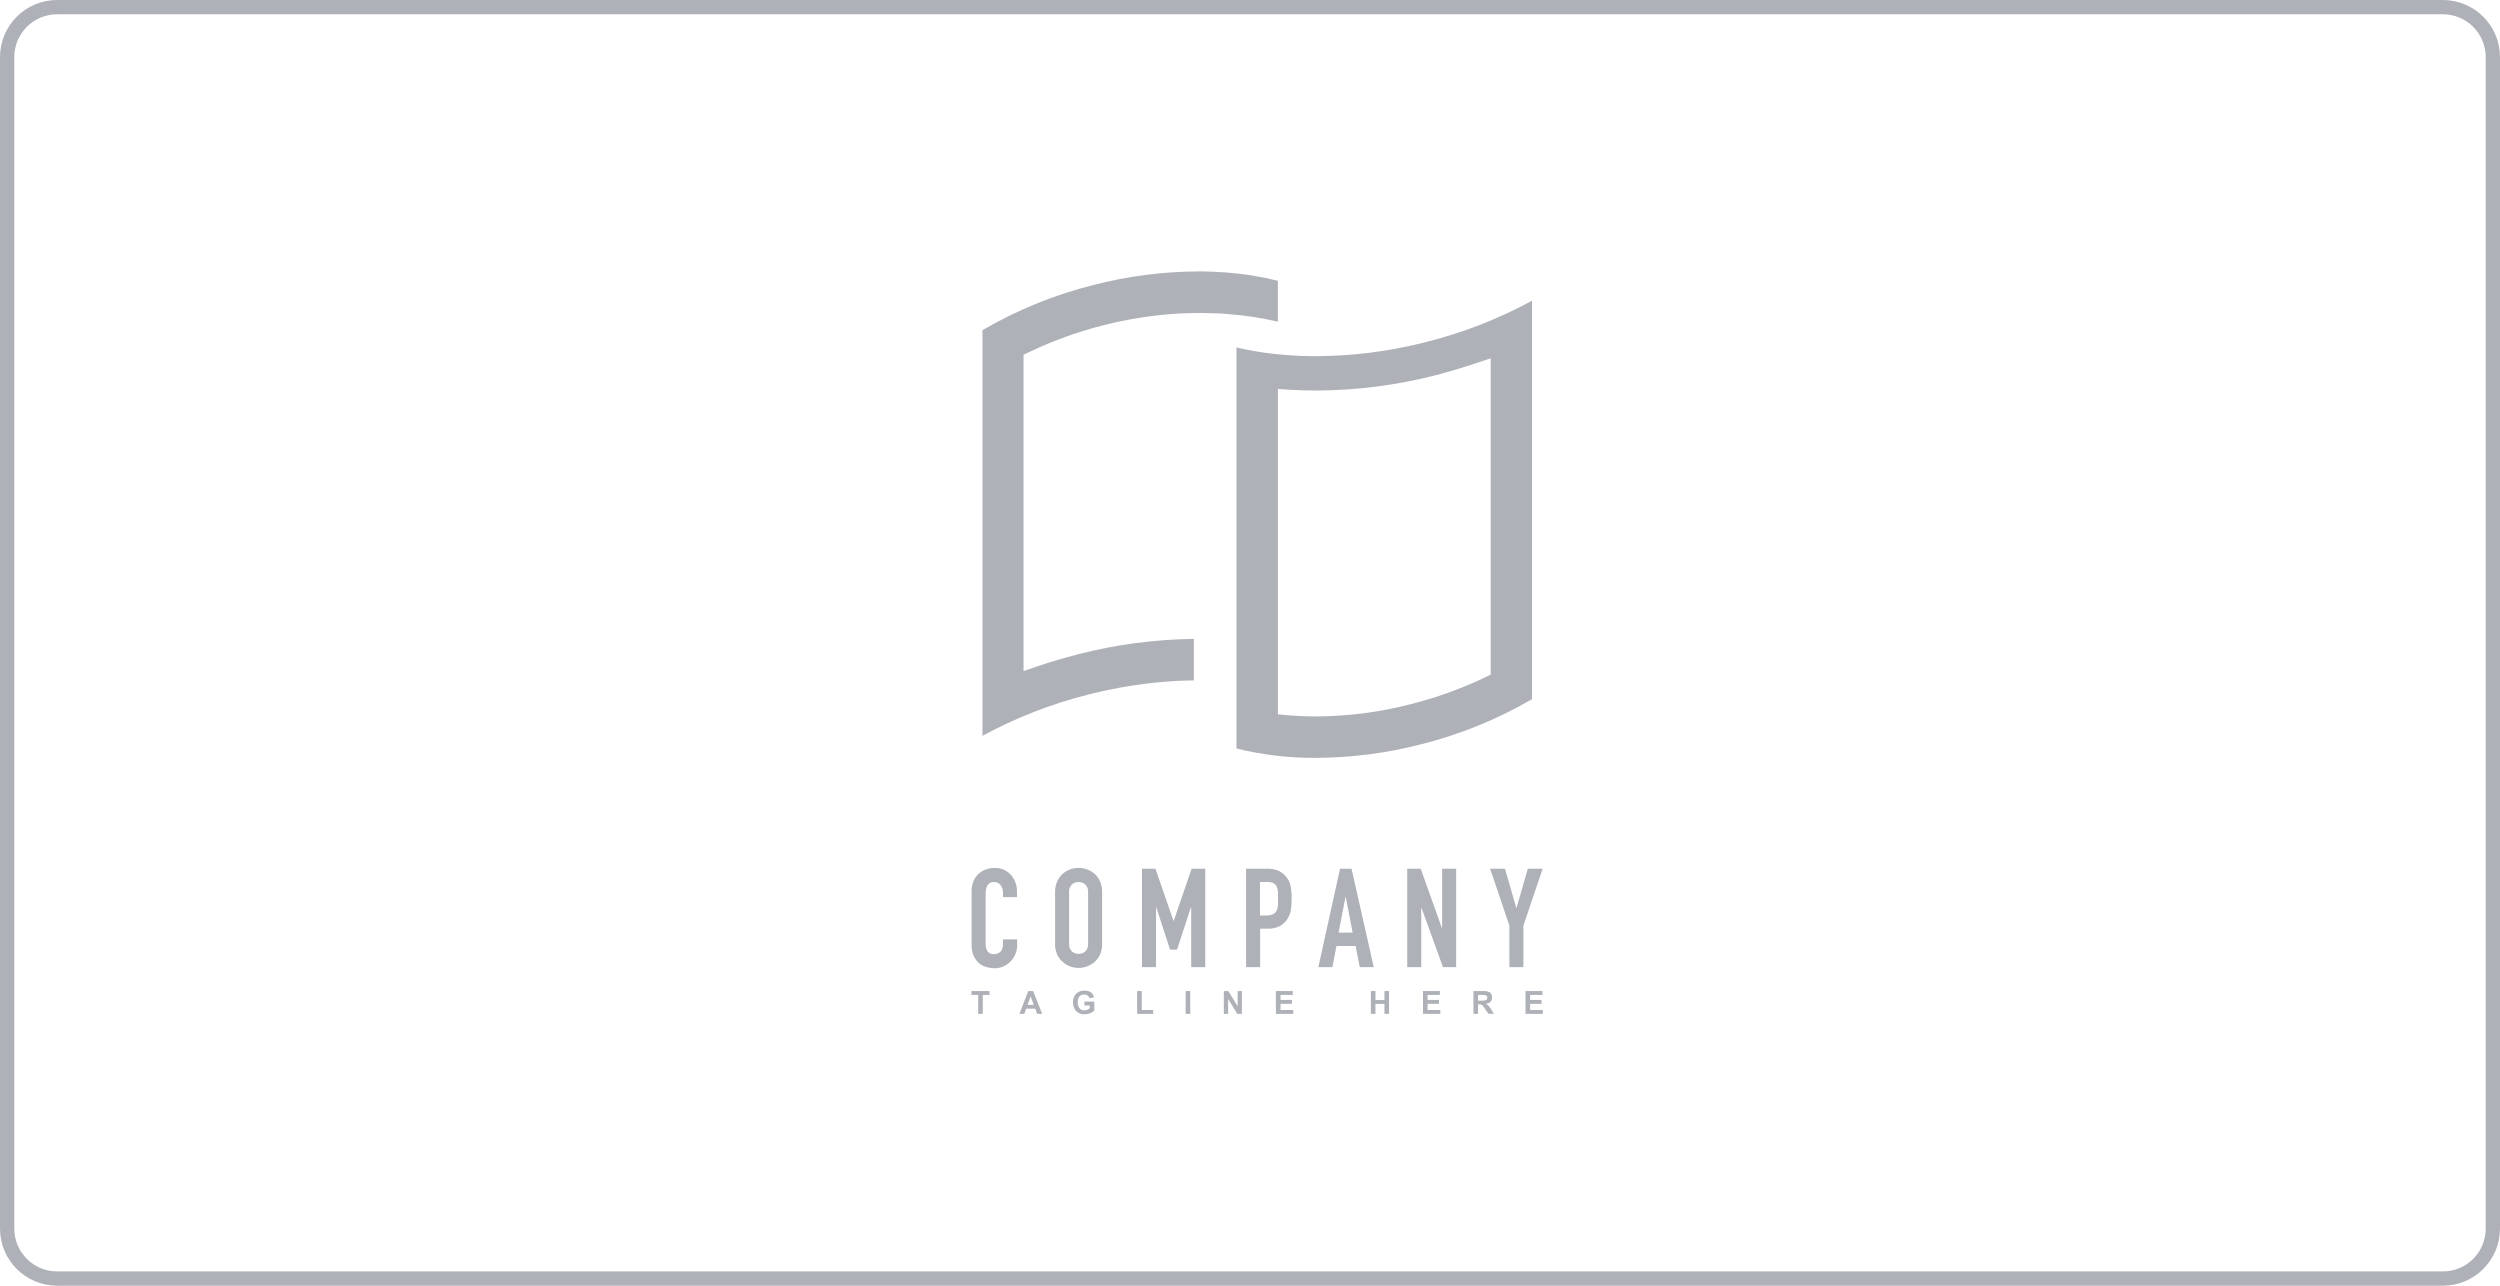
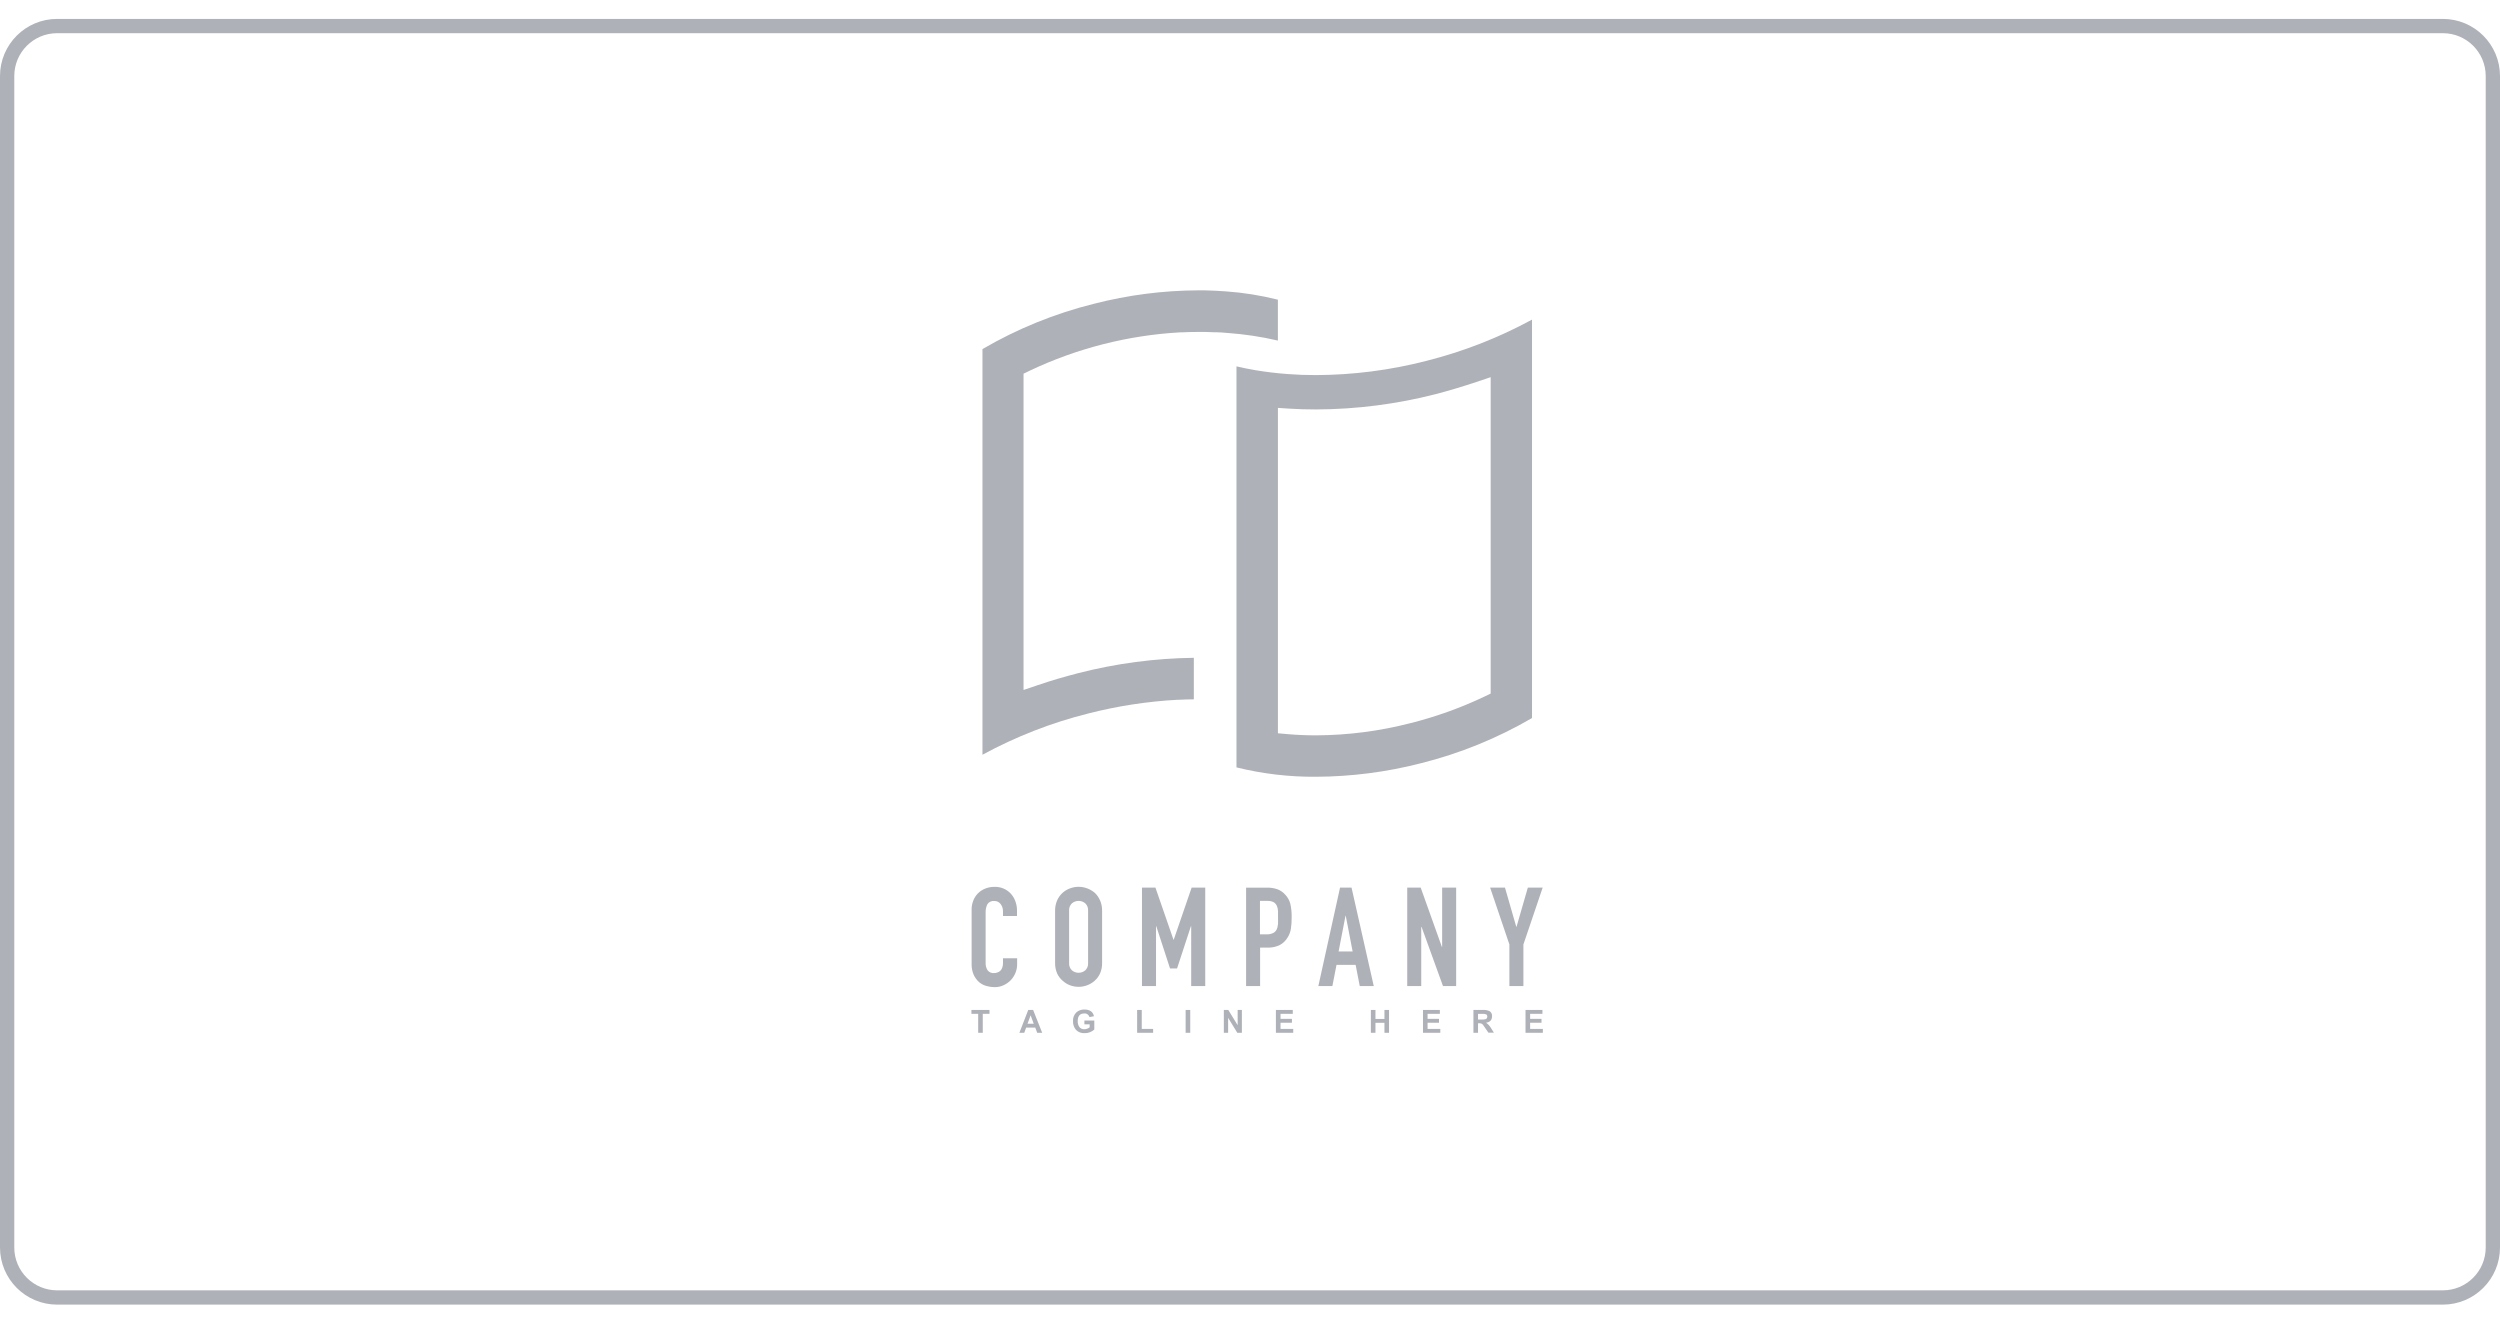
- <svg xmlns="http://www.w3.org/2000/svg" width="175" height="90" viewBox="0 0 175 90" fill="none">
+ <svg xmlns="http://www.w3.org/2000/svg" width="170" height="90" viewBox="0 0 175 90" fill="none">
  <rect x="0.5" y="0.5" width="174" height="89" rx="3.5" stroke="#AFB1B8" />
  <path d="M84.977 21.934H85.114C85.367 21.934 85.64 21.96 85.91 21.983C87.103 22.067 88.287 22.245 89.452 22.517V19.654C88.253 19.353 87.03 19.158 85.796 19.071C85.329 19.036 84.83 19.013 84.319 19H83.892C81.417 19.009 78.953 19.327 76.555 19.946C73.825 20.627 71.205 21.693 68.772 23.112V51.509C71.114 50.236 73.607 49.264 76.191 48.617C78.231 48.097 80.317 47.776 82.419 47.661H82.503C82.855 47.643 83.206 47.633 83.568 47.631V44.722C80.837 44.757 78.119 45.118 75.473 45.797C74.494 46.051 73.548 46.326 72.66 46.631L71.648 46.975V24.833L72.08 24.625C75.382 23.059 78.952 22.149 82.596 21.942C82.627 21.94 82.657 21.94 82.688 21.942C83.09 21.922 83.495 21.912 83.892 21.912H84.327H84.347C84.557 21.917 84.767 21.922 84.977 21.934Z" fill="#AFB1B8" />
  <path d="M92.111 24.933C91.445 24.933 90.788 24.91 90.153 24.861C89.394 24.805 88.615 24.714 87.876 24.589C87.426 24.513 86.983 24.422 86.553 24.322V52.394C88.374 52.844 90.243 53.065 92.118 53.05C94.593 53.039 97.057 52.723 99.455 52.106C102.185 51.424 104.807 50.358 107.241 48.94V21.05C104.899 22.322 102.407 23.294 99.824 23.943C97.303 24.591 94.713 24.923 92.111 24.933ZM103.335 25.418L104.347 25.078V47.226L103.914 47.435C102.255 48.224 100.522 48.847 98.741 49.294C96.578 49.853 94.354 50.141 92.121 50.151C91.453 50.151 90.79 50.123 90.148 50.067L89.455 50.006V47.318V27.229L90.262 27.282C90.849 27.32 91.456 27.338 92.116 27.338C94.951 27.328 97.775 26.966 100.522 26.26C101.466 26.011 102.404 25.731 103.335 25.418Z" fill="#AFB1B8" />
  <path d="M70.737 61.212C70.592 61.061 70.416 60.943 70.222 60.864C70.029 60.786 69.82 60.749 69.612 60.757C69.389 60.754 69.168 60.796 68.961 60.879C68.772 60.955 68.6 61.068 68.455 61.212C68.313 61.357 68.201 61.53 68.129 61.721C68.05 61.92 68.01 62.134 68.013 62.349V66.143C68.004 66.41 68.055 66.676 68.162 66.921C68.252 67.115 68.381 67.289 68.541 67.43C68.693 67.557 68.871 67.649 69.063 67.699C69.247 67.751 69.438 67.778 69.629 67.778C69.841 67.78 70.05 67.735 70.241 67.646C70.431 67.563 70.603 67.444 70.747 67.295C70.888 67.147 71.001 66.975 71.079 66.786C71.16 66.595 71.201 66.389 71.2 66.181V65.756H70.209V66.095C70.212 66.21 70.192 66.325 70.15 66.433C70.118 66.514 70.069 66.587 70.006 66.647C69.945 66.696 69.874 66.733 69.799 66.756C69.732 66.778 69.662 66.79 69.591 66.791C69.503 66.802 69.413 66.788 69.331 66.753C69.25 66.717 69.179 66.66 69.126 66.588C69.032 66.436 68.987 66.258 68.994 66.079V62.542C68.988 62.346 69.03 62.151 69.116 61.975C69.167 61.895 69.24 61.831 69.326 61.791C69.412 61.75 69.507 61.735 69.601 61.746C69.687 61.743 69.772 61.761 69.849 61.798C69.926 61.836 69.993 61.891 70.044 61.96C70.155 62.106 70.213 62.285 70.209 62.468V62.797H71.19V62.41C71.192 62.183 71.151 61.958 71.069 61.746C70.995 61.547 70.883 61.366 70.737 61.212Z" fill="#AFB1B8" />
  <path d="M76.629 61.169C76.313 60.902 75.914 60.755 75.501 60.752C75.299 60.753 75.098 60.789 74.909 60.859C74.716 60.928 74.538 61.033 74.385 61.169C74.221 61.317 74.09 61.498 74.001 61.701C73.901 61.932 73.852 62.183 73.856 62.436V66.075C73.85 66.331 73.899 66.585 74.001 66.82C74.09 67.015 74.222 67.189 74.385 67.328C74.537 67.469 74.715 67.578 74.909 67.649C75.098 67.718 75.299 67.754 75.501 67.755C75.703 67.755 75.903 67.719 76.093 67.649C76.29 67.577 76.472 67.468 76.629 67.328C76.787 67.186 76.915 67.013 77.003 66.82C77.105 66.585 77.154 66.331 77.147 66.075V62.436C77.152 62.183 77.103 61.932 77.003 61.701C76.915 61.5 76.788 61.319 76.629 61.169ZM76.166 66.075C76.174 66.171 76.161 66.269 76.127 66.36C76.093 66.451 76.039 66.534 75.969 66.601C75.838 66.711 75.672 66.771 75.502 66.771C75.331 66.771 75.166 66.711 75.035 66.601C74.965 66.534 74.911 66.451 74.877 66.36C74.843 66.269 74.829 66.171 74.838 66.075V62.436C74.829 62.339 74.843 62.241 74.877 62.15C74.911 62.059 74.965 61.977 75.035 61.909C75.166 61.799 75.331 61.739 75.502 61.739C75.672 61.739 75.838 61.799 75.969 61.909C76.039 61.977 76.093 62.059 76.127 62.15C76.161 62.241 76.174 62.339 76.166 62.436V66.075Z" fill="#AFB1B8" />
  <path d="M84.367 67.699V60.81H83.414L82.161 64.457H82.144L80.881 60.81H79.938V67.699H80.922V63.509H80.939L81.903 66.471H82.394L83.365 63.509H83.383V67.699H84.367Z" fill="#AFB1B8" />
  <path d="M89.958 61.294C89.806 61.124 89.615 60.994 89.401 60.917C89.171 60.843 88.93 60.806 88.688 60.811H87.226V67.699H88.207V65.009H88.713C89.02 65.023 89.324 64.958 89.599 64.821C89.822 64.697 90.008 64.515 90.138 64.294C90.251 64.111 90.328 63.907 90.363 63.694C90.401 63.435 90.419 63.173 90.416 62.911C90.425 62.58 90.393 62.25 90.32 61.927C90.254 61.689 90.13 61.471 89.958 61.294ZM89.452 63.394C89.448 63.519 89.417 63.641 89.361 63.753C89.305 63.859 89.216 63.944 89.108 63.994C88.963 64.059 88.804 64.089 88.645 64.081H88.197V61.739H88.703C88.856 61.731 89.007 61.761 89.146 61.825C89.247 61.883 89.328 61.972 89.376 62.08C89.43 62.201 89.459 62.331 89.462 62.464C89.462 62.608 89.462 62.761 89.462 62.921C89.462 63.081 89.472 63.247 89.462 63.394H89.452Z" fill="#AFB1B8" />
  <path d="M94.608 60.81H93.803L92.285 67.699H93.267L93.555 66.219H94.894L95.182 67.699H96.163L94.608 60.81ZM93.702 65.281L94.185 62.784H94.203L94.684 65.281H93.702Z" fill="#AFB1B8" />
  <path d="M100.95 64.961H100.932L99.449 60.81H98.506V67.699H99.487V63.557H99.508L101.008 67.699H101.931V60.81H100.95V64.961Z" fill="#AFB1B8" />
  <path d="M106.948 60.81L106.158 63.549H106.138L105.349 60.81H104.309L105.657 64.788V67.699H106.639V64.788L107.987 60.81H106.948Z" fill="#AFB1B8" />
  <path d="M68 69.645H68.473V70.972H68.794V69.645H69.265V69.373H68V69.645Z" fill="#AFB1B8" />
  <path d="M71.977 69.373L71.357 70.972H71.698L71.83 70.608H72.468L72.604 70.972H72.953L72.318 69.373H71.977ZM71.926 70.339L72.144 69.746L72.361 70.339H71.926Z" fill="#AFB1B8" />
  <path d="M75.908 70.382H76.277V70.588C76.169 70.675 76.036 70.722 75.898 70.723C75.833 70.727 75.769 70.715 75.71 70.688C75.651 70.661 75.599 70.621 75.559 70.57C75.474 70.448 75.432 70.302 75.44 70.153C75.44 69.797 75.594 69.619 75.9 69.619C75.981 69.611 76.062 69.632 76.128 69.679C76.194 69.726 76.242 69.795 76.262 69.874L76.578 69.812C76.51 69.5 76.285 69.342 75.9 69.342C75.695 69.337 75.495 69.41 75.341 69.548C75.261 69.628 75.198 69.724 75.159 69.83C75.119 69.936 75.103 70.05 75.111 70.163C75.102 70.382 75.175 70.597 75.316 70.764C75.394 70.844 75.489 70.907 75.594 70.948C75.699 70.988 75.811 71.005 75.923 70.998C76.173 71.004 76.416 70.913 76.601 70.743V70.113H75.908V70.382Z" fill="#AFB1B8" />
  <path d="M79.923 69.373H79.599V70.972H80.719V70.7H79.923V69.373Z" fill="#AFB1B8" />
  <path d="M83.317 69.373H82.994V70.972H83.317V69.373Z" fill="#AFB1B8" />
  <path d="M86.636 70.441L85.981 69.373H85.668V70.972H85.969V69.927L86.611 70.972H86.932V69.373H86.636V70.441Z" fill="#AFB1B8" />
  <path d="M89.637 70.268H90.434V69.996H89.637V69.645H90.494V69.373H89.313V70.972H90.527V70.7H89.637V70.268Z" fill="#AFB1B8" />
  <path d="M96.912 70.003H96.282V69.373H95.961V70.972H96.282V70.273H96.912V70.972H97.233V69.373H96.912V70.003Z" fill="#AFB1B8" />
  <path d="M99.93 70.268H100.73V69.996H99.93V69.645H100.79V69.373H99.609V70.972H100.821V70.7H99.93V70.268Z" fill="#AFB1B8" />
  <path d="M104.023 70.268C104.302 70.224 104.443 70.077 104.443 69.823C104.451 69.755 104.441 69.686 104.413 69.623C104.386 69.56 104.342 69.506 104.286 69.467C104.141 69.394 103.98 69.361 103.818 69.373H103.14V70.972H103.462V70.303H103.525C103.593 70.299 103.662 70.311 103.725 70.339C103.772 70.368 103.811 70.408 103.839 70.456L104.188 70.964H104.572L104.377 70.652C104.291 70.497 104.17 70.366 104.023 70.268ZM103.699 70.046H103.462V69.645H103.715C103.825 69.636 103.936 69.649 104.041 69.683C104.064 69.703 104.083 69.729 104.095 69.758C104.107 69.787 104.113 69.818 104.111 69.849C104.11 69.88 104.101 69.911 104.087 69.939C104.072 69.966 104.051 69.99 104.026 70.008C103.92 70.041 103.81 70.053 103.699 70.046Z" fill="#AFB1B8" />
  <path d="M107.109 70.268H107.906V69.996H107.109V69.645H107.97V69.373H106.786V70.972H108V70.7H107.109V70.268Z" fill="#AFB1B8" />
</svg>
